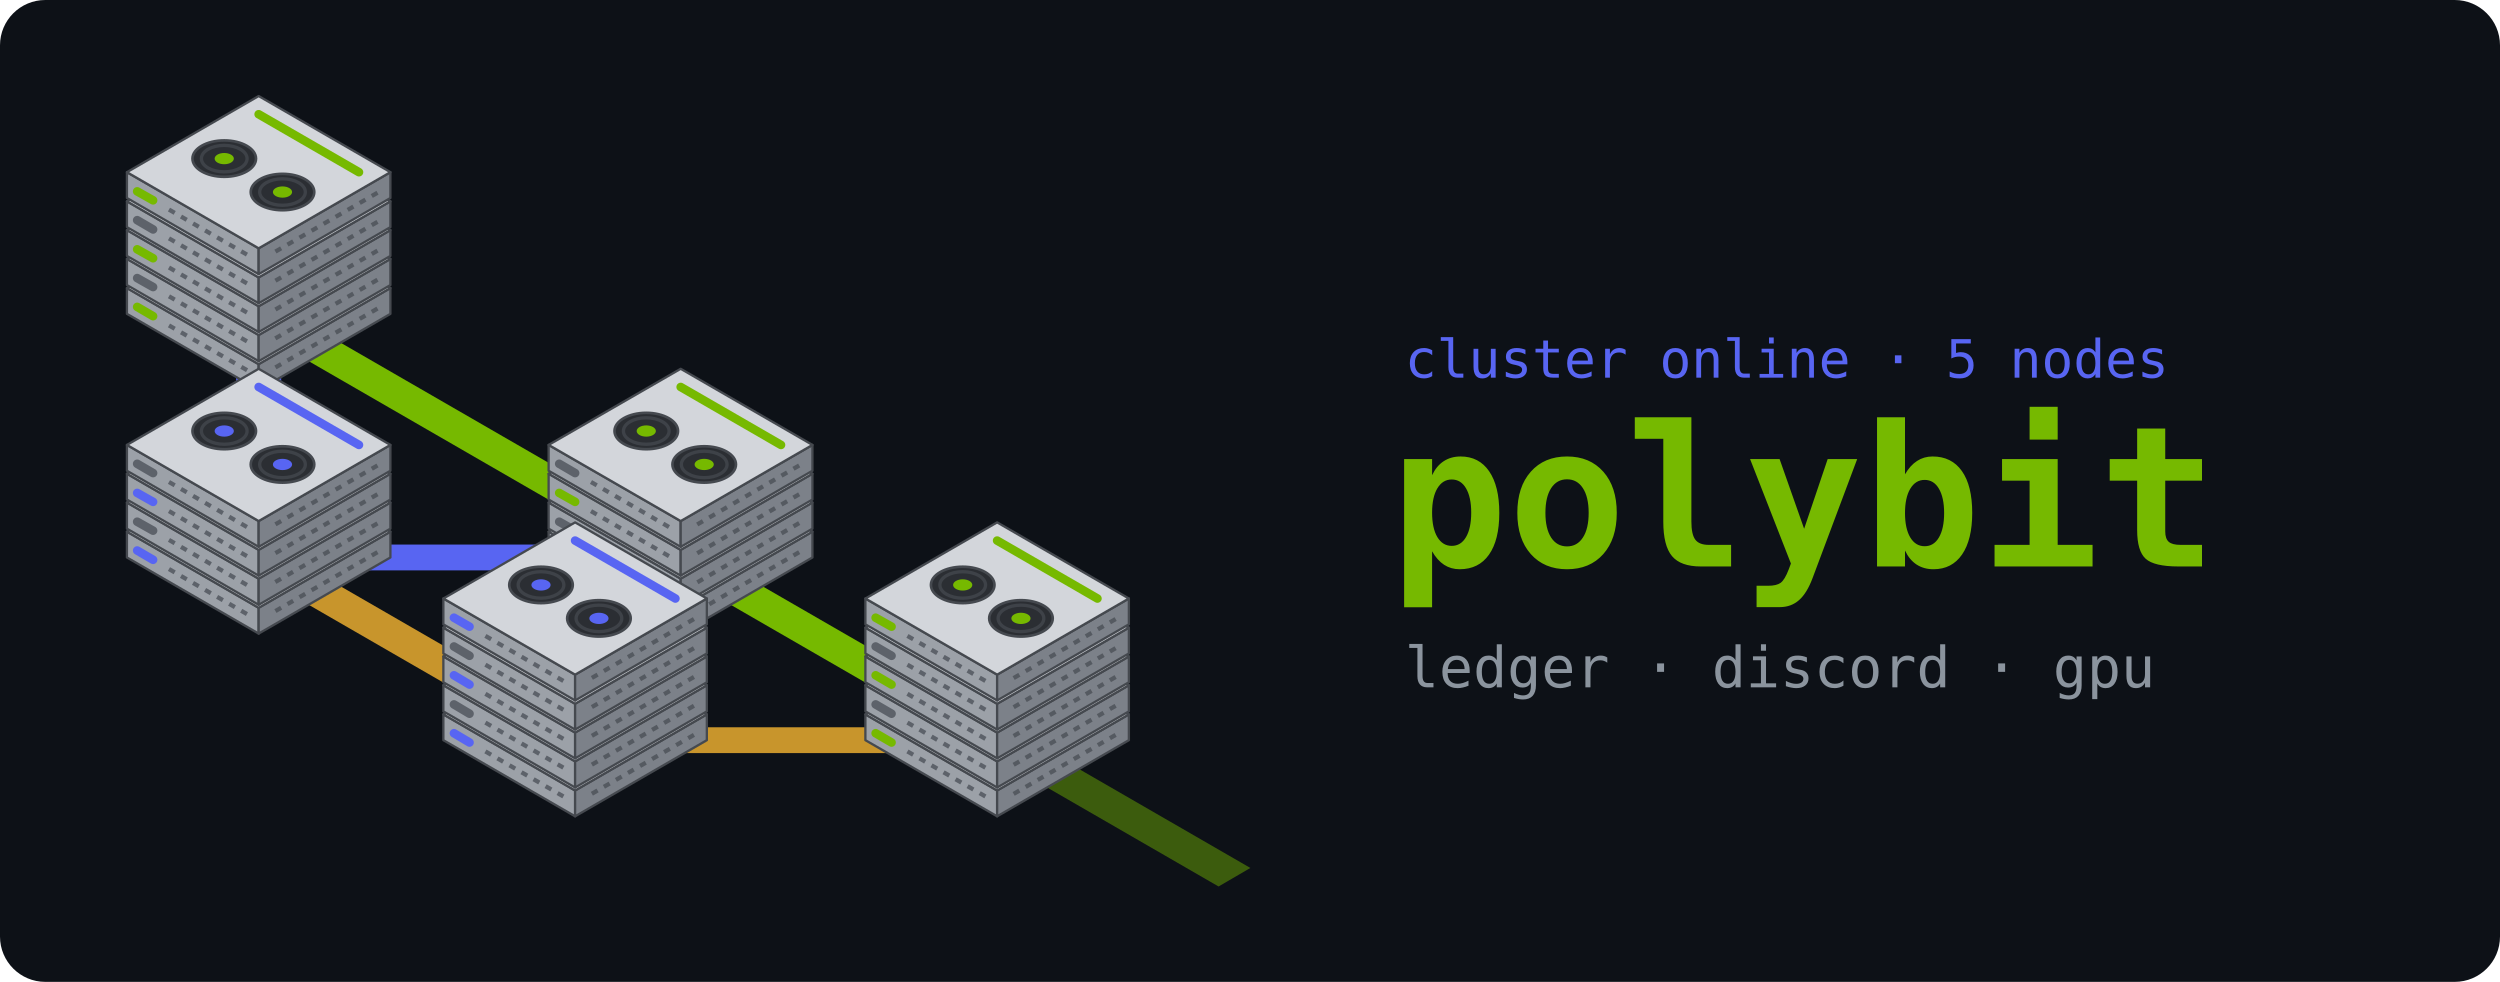
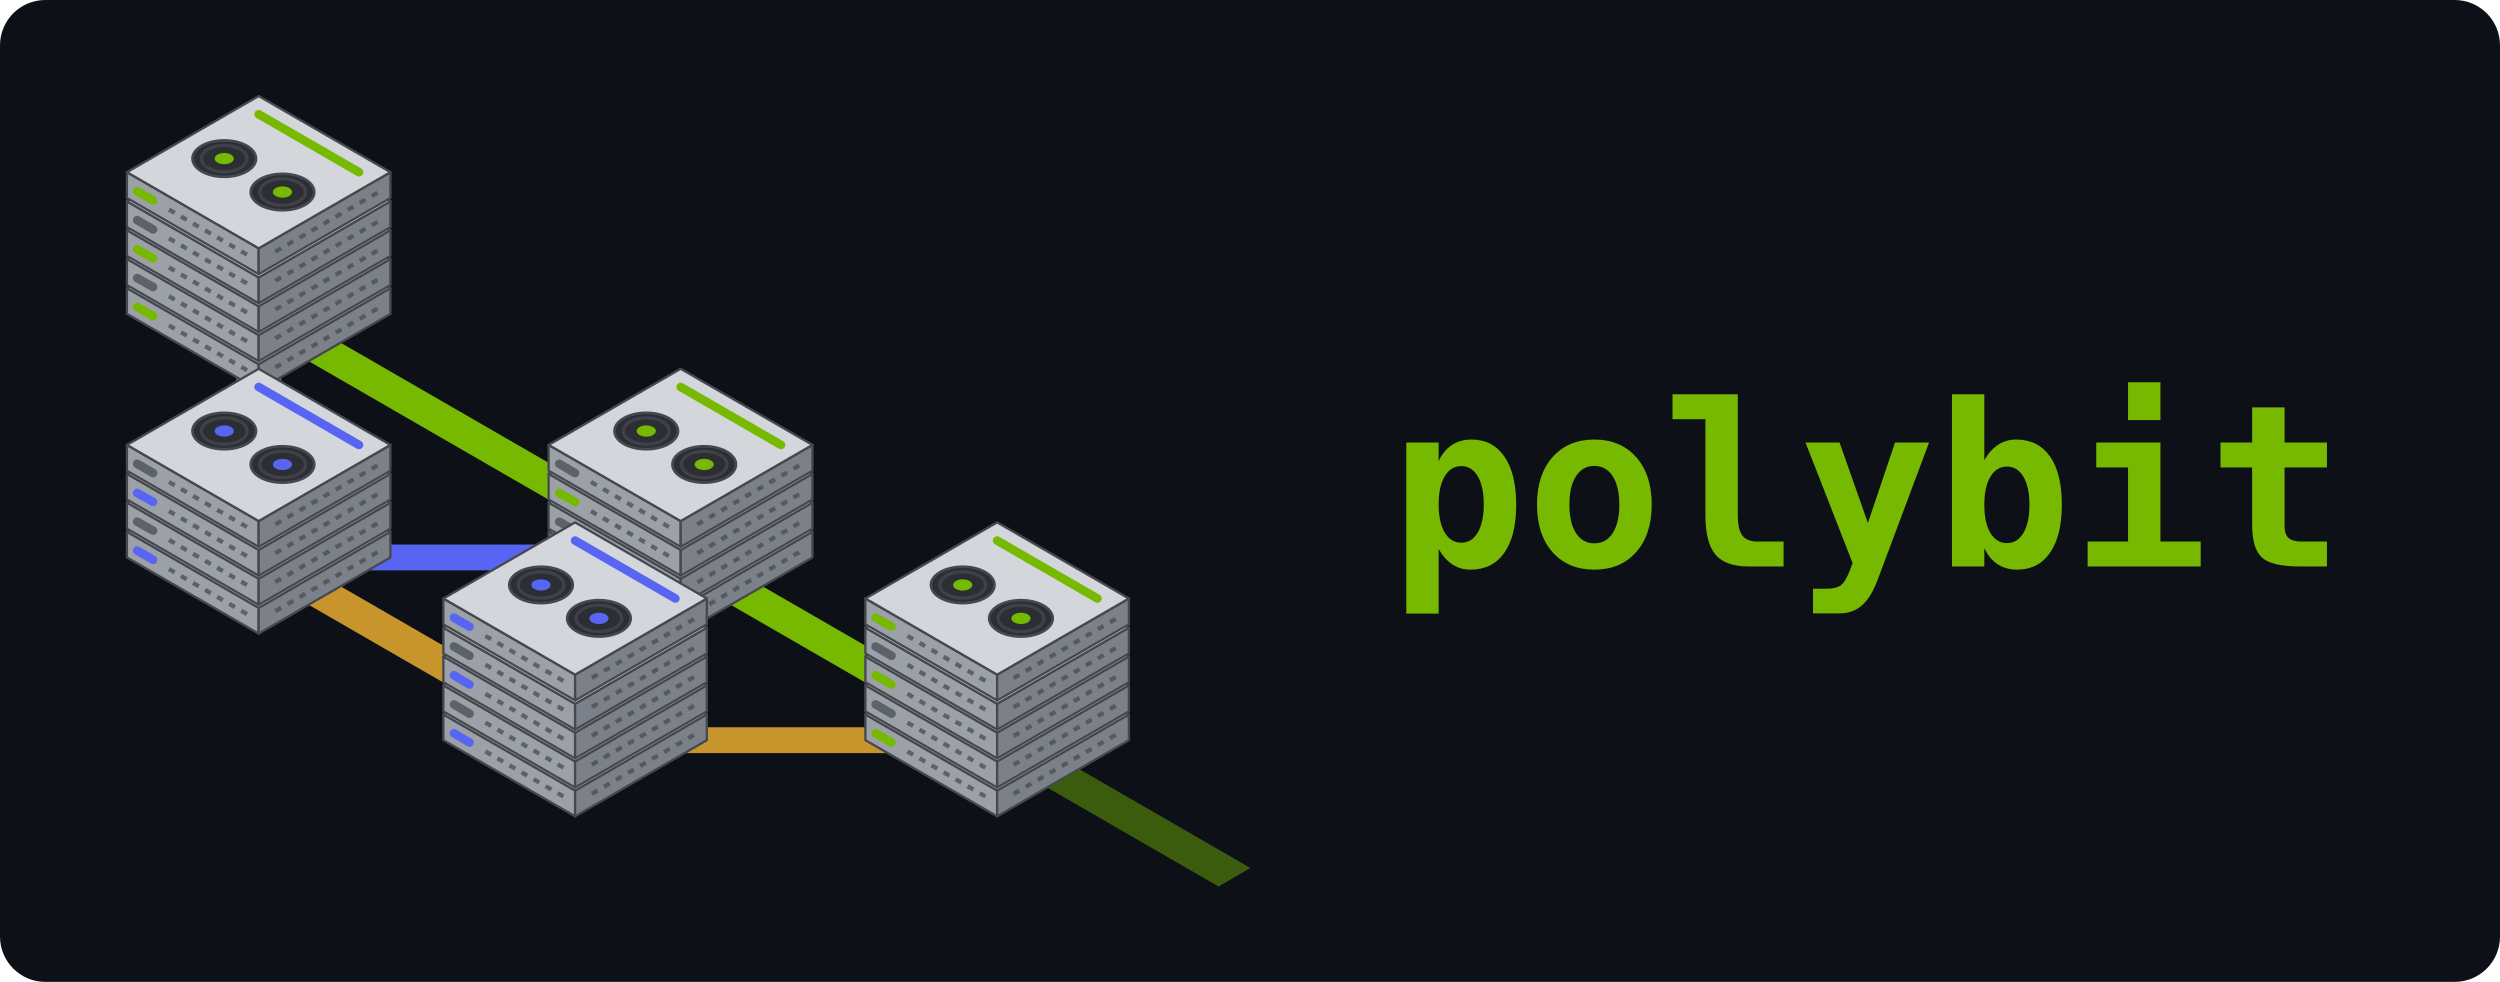
<svg xmlns="http://www.w3.org/2000/svg" viewBox="0 0 662 260" width="662" height="260" role="img" aria-label="polybit">
  <rect width="662" height="260" rx="12" fill="#0d1117" />
  <svg x="28" y="20" width="308" height="220" viewBox="-46 -49 351 251">
    <polygon points="-4.8,25.8 218.3,154.6 227.9,149.0 4.8,20.2" fill="#76b900" opacity="1" />
    <polygon points="218.3,154.6 290.0,196.0 299.6,190.4 227.9,149.0" fill="#76b900" opacity="0.45" />
    <polygon points="-6.8,23.0 -6.8,96.6 6.8,96.6 6.8,23.0" fill="#5865f2" opacity="1" />
    <polygon points="0.0,100.5 127.5,100.5 127.5,92.7 0.0,92.7" fill="#5865f2" opacity="1" />
    <polygon points="-4.8,99.4 90.8,154.6 100.4,149.0 4.8,93.8" fill="#c8952c" opacity="1" />
    <polygon points="95.6,155.7 223.1,155.7 223.1,147.9 95.6,147.9" fill="#c8952c" opacity="1" />
    <g stroke="#45494f" stroke-width="0.7" stroke-linejoin="round">
      <polygon points="-39.8,15.2 0.0,38.2 0.0,46.0 -39.8,23.0" fill="#9ca1a8" />
      <polygon points="39.8,15.2 0.0,38.2 0.0,46.0 39.8,23.0" fill="#7c8189" />
      <polygon points="0.0,-7.8 39.8,15.2 0.0,38.2 -39.8,15.2" fill="#d3d6db" />
    </g>
    <line x1="-27.1" y1="26.5" x2="-3.2" y2="40.2" stroke="#5d626a" stroke-width="1.3" stroke-dasharray="2 2.2" />
    <line x1="35.9" y1="21.4" x2="4.0" y2="39.8" stroke="#555a61" stroke-width="1.3" stroke-dasharray="2 2.2" />
    <line x1="-36.7" y1="20.9" x2="-31.9" y2="23.7" stroke="#76b900" stroke-width="2.6" stroke-linecap="round" />
    <g stroke="#45494f" stroke-width="0.7" stroke-linejoin="round">
      <polygon points="-39.8,6.4 0.0,29.4 0.0,37.3 -39.8,14.3" fill="#9ca1a8" />
      <polygon points="39.8,6.4 0.0,29.4 0.0,37.3 39.8,14.3" fill="#7c8189" />
      <polygon points="0.0,-16.6 39.8,6.4 0.0,29.4 -39.8,6.4" fill="#d3d6db" />
    </g>
    <line x1="-27.1" y1="17.7" x2="-3.2" y2="31.5" stroke="#5d626a" stroke-width="1.3" stroke-dasharray="2 2.2" />
    <line x1="35.9" y1="12.7" x2="4.0" y2="31.0" stroke="#555a61" stroke-width="1.3" stroke-dasharray="2 2.2" />
    <line x1="-36.7" y1="12.2" x2="-31.9" y2="14.9" stroke="#5d626a" stroke-width="2.6" stroke-linecap="round" />
    <g stroke="#45494f" stroke-width="0.7" stroke-linejoin="round">
      <polygon points="-39.8,-2.3 0.0,20.7 0.0,28.5 -39.8,5.5" fill="#9ca1a8" />
      <polygon points="39.8,-2.3 0.0,20.7 0.0,28.5 39.8,5.5" fill="#7c8189" />
      <polygon points="0.0,-25.3 39.8,-2.3 0.0,20.7 -39.8,-2.3" fill="#d3d6db" />
    </g>
    <line x1="-27.1" y1="9.0" x2="-3.2" y2="22.8" stroke="#5d626a" stroke-width="1.3" stroke-dasharray="2 2.2" />
    <line x1="35.9" y1="3.9" x2="4.0" y2="22.3" stroke="#555a61" stroke-width="1.3" stroke-dasharray="2 2.2" />
    <line x1="-36.7" y1="3.5" x2="-31.9" y2="6.2" stroke="#76b900" stroke-width="2.6" stroke-linecap="round" />
    <g stroke="#45494f" stroke-width="0.7" stroke-linejoin="round">
      <polygon points="-39.8,-11.0 0.0,12.0 0.0,19.8 -39.8,-3.2" fill="#9ca1a8" />
      <polygon points="39.8,-11.0 0.0,12.0 0.0,19.8 39.8,-3.2" fill="#7c8189" />
      <polygon points="0.0,-34.0 39.8,-11.0 0.0,12.0 -39.8,-11.0" fill="#d3d6db" />
    </g>
    <line x1="-27.1" y1="0.2" x2="-3.2" y2="14.0" stroke="#5d626a" stroke-width="1.3" stroke-dasharray="2 2.2" />
    <line x1="35.9" y1="-4.8" x2="4.0" y2="13.6" stroke="#555a61" stroke-width="1.3" stroke-dasharray="2 2.2" />
    <line x1="-36.7" y1="-5.3" x2="-31.9" y2="-2.5" stroke="#5d626a" stroke-width="2.6" stroke-linecap="round" />
    <g stroke="#45494f" stroke-width="0.7" stroke-linejoin="round">
      <polygon points="-39.8,-19.8 0.0,3.2 0.0,11.0 -39.8,-12.0" fill="#9ca1a8" />
      <polygon points="39.8,-19.8 0.0,3.2 0.0,11.0 39.8,-12.0" fill="#7c8189" />
      <polygon points="0.0,-42.8 39.8,-19.8 0.0,3.2 -39.8,-19.8" fill="#d3d6db" />
    </g>
    <line x1="-27.1" y1="-8.5" x2="-3.2" y2="5.3" stroke="#5d626a" stroke-width="1.3" stroke-dasharray="2 2.2" />
    <line x1="35.9" y1="-13.6" x2="4.0" y2="4.8" stroke="#555a61" stroke-width="1.3" stroke-dasharray="2 2.2" />
    <line x1="-36.7" y1="-14.0" x2="-31.9" y2="-11.3" stroke="#76b900" stroke-width="2.6" stroke-linecap="round" />
    <line x1="0.0" y1="-37.3" x2="30.3" y2="-19.8" stroke="#76b900" stroke-width="2.6" stroke-linecap="round" />
    <ellipse cx="-10.4" cy="-23.9" rx="9.6" ry="5.5" fill="#2b2e33" stroke="#45494f" stroke-width="0.8" />
    <ellipse cx="-10.4" cy="-23.9" rx="6.9" ry="4.0" fill="none" stroke="#3e4248" stroke-width="1" />
    <ellipse cx="-10.4" cy="-23.9" rx="2.9" ry="1.7" fill="#76b900" />
    <ellipse cx="7.2" cy="-13.8" rx="9.6" ry="5.5" fill="#2b2e33" stroke="#45494f" stroke-width="0.8" />
    <ellipse cx="7.2" cy="-13.8" rx="6.9" ry="4.0" fill="none" stroke="#3e4248" stroke-width="1" />
    <ellipse cx="7.2" cy="-13.8" rx="2.9" ry="1.7" fill="#76b900" />
    <g stroke="#45494f" stroke-width="0.7" stroke-linejoin="round">
      <polygon points="-39.8,88.8 0.0,111.8 0.0,119.6 -39.8,96.6" fill="#9ca1a8" />
      <polygon points="39.8,88.8 0.0,111.8 0.0,119.6 39.8,96.6" fill="#7c8189" />
      <polygon points="0.0,65.8 39.8,88.8 0.0,111.8 -39.8,88.8" fill="#d3d6db" />
    </g>
    <line x1="-27.1" y1="100.1" x2="-3.2" y2="113.9" stroke="#5d626a" stroke-width="1.3" stroke-dasharray="2 2.2" />
    <line x1="35.9" y1="95.0" x2="4.0" y2="113.4" stroke="#555a61" stroke-width="1.3" stroke-dasharray="2 2.2" />
    <line x1="-36.7" y1="94.5" x2="-31.9" y2="97.3" stroke="#5865f2" stroke-width="2.6" stroke-linecap="round" />
    <g stroke="#45494f" stroke-width="0.7" stroke-linejoin="round">
      <polygon points="-39.8,80.0 0.0,103.0 0.0,110.9 -39.8,87.9" fill="#9ca1a8" />
      <polygon points="39.8,80.0 0.0,103.0 0.0,110.9 39.8,87.9" fill="#7c8189" />
      <polygon points="0.0,57.0 39.8,80.0 0.0,103.0 -39.8,80.0" fill="#d3d6db" />
    </g>
    <line x1="-27.1" y1="91.3" x2="-3.2" y2="105.1" stroke="#5d626a" stroke-width="1.3" stroke-dasharray="2 2.2" />
    <line x1="35.9" y1="86.3" x2="4.0" y2="104.6" stroke="#555a61" stroke-width="1.3" stroke-dasharray="2 2.2" />
    <line x1="-36.7" y1="85.8" x2="-31.9" y2="88.5" stroke="#5d626a" stroke-width="2.6" stroke-linecap="round" />
    <g stroke="#45494f" stroke-width="0.7" stroke-linejoin="round">
      <polygon points="-39.8,71.3 0.0,94.3 0.0,102.1 -39.8,79.1" fill="#9ca1a8" />
      <polygon points="39.8,71.3 0.0,94.3 0.0,102.1 39.8,79.1" fill="#7c8189" />
      <polygon points="0.0,48.3 39.8,71.3 0.0,94.3 -39.8,71.3" fill="#d3d6db" />
    </g>
    <line x1="-27.1" y1="82.6" x2="-3.2" y2="96.4" stroke="#5d626a" stroke-width="1.3" stroke-dasharray="2 2.2" />
    <line x1="35.9" y1="77.5" x2="4.0" y2="95.9" stroke="#555a61" stroke-width="1.3" stroke-dasharray="2 2.2" />
    <line x1="-36.7" y1="77.1" x2="-31.9" y2="79.8" stroke="#5865f2" stroke-width="2.6" stroke-linecap="round" />
    <g stroke="#45494f" stroke-width="0.7" stroke-linejoin="round">
      <polygon points="-39.8,62.6 0.0,85.6 0.0,93.4 -39.8,70.4" fill="#9ca1a8" />
      <polygon points="39.8,62.6 0.0,85.6 0.0,93.4 39.8,70.4" fill="#7c8189" />
      <polygon points="0.0,39.6 39.8,62.6 0.0,85.6 -39.8,62.6" fill="#d3d6db" />
    </g>
    <line x1="-27.1" y1="73.8" x2="-3.2" y2="87.6" stroke="#5d626a" stroke-width="1.3" stroke-dasharray="2 2.2" />
    <line x1="35.9" y1="68.8" x2="4.0" y2="87.2" stroke="#555a61" stroke-width="1.3" stroke-dasharray="2 2.2" />
    <line x1="-36.7" y1="68.3" x2="-31.9" y2="71.1" stroke="#5d626a" stroke-width="2.6" stroke-linecap="round" />
    <line x1="0.0" y1="45.1" x2="30.3" y2="62.6" stroke="#5865f2" stroke-width="2.6" stroke-linecap="round" />
    <ellipse cx="-10.4" cy="58.4" rx="9.6" ry="5.5" fill="#2b2e33" stroke="#45494f" stroke-width="0.8" />
    <ellipse cx="-10.4" cy="58.4" rx="6.9" ry="4.0" fill="none" stroke="#3e4248" stroke-width="1" />
    <ellipse cx="-10.4" cy="58.4" rx="2.9" ry="1.7" fill="#5865f2" />
    <ellipse cx="7.2" cy="68.5" rx="9.6" ry="5.5" fill="#2b2e33" stroke="#45494f" stroke-width="0.8" />
    <ellipse cx="7.2" cy="68.5" rx="6.9" ry="4.0" fill="none" stroke="#3e4248" stroke-width="1" />
    <ellipse cx="7.2" cy="68.5" rx="2.9" ry="1.7" fill="#5865f2" />
    <g stroke="#45494f" stroke-width="0.7" stroke-linejoin="round">
      <polygon points="87.6,88.8 127.5,111.8 127.5,119.6 87.6,96.6" fill="#9ca1a8" />
      <polygon points="167.3,88.8 127.5,111.8 127.5,119.6 167.3,96.6" fill="#7c8189" />
      <polygon points="127.5,65.8 167.3,88.8 127.5,111.8 87.6,88.8" fill="#d3d6db" />
    </g>
    <line x1="100.4" y1="100.0" x2="124.3" y2="113.9" stroke="#5d626a" stroke-width="1.3" stroke-dasharray="2 2.2" />
    <line x1="163.3" y1="95.0" x2="131.5" y2="113.4" stroke="#555a61" stroke-width="1.3" stroke-dasharray="2 2.2" />
    <line x1="90.8" y1="94.5" x2="95.6" y2="97.3" stroke="#76b900" stroke-width="2.6" stroke-linecap="round" />
    <g stroke="#45494f" stroke-width="0.7" stroke-linejoin="round">
      <polygon points="87.6,80.0 127.5,103.0 127.5,110.9 87.6,87.9" fill="#9ca1a8" />
      <polygon points="167.3,80.0 127.5,103.0 127.5,110.9 167.3,87.9" fill="#7c8189" />
      <polygon points="127.5,57.0 167.3,80.0 127.5,103.0 87.6,80.0" fill="#d3d6db" />
    </g>
    <line x1="100.4" y1="91.3" x2="124.3" y2="105.1" stroke="#5d626a" stroke-width="1.3" stroke-dasharray="2 2.2" />
    <line x1="163.3" y1="86.2" x2="131.5" y2="104.7" stroke="#555a61" stroke-width="1.3" stroke-dasharray="2 2.2" />
    <line x1="90.8" y1="85.8" x2="95.6" y2="88.5" stroke="#5d626a" stroke-width="2.6" stroke-linecap="round" />
    <g stroke="#45494f" stroke-width="0.7" stroke-linejoin="round">
      <polygon points="87.6,71.3 127.5,94.3 127.5,102.1 87.6,79.1" fill="#9ca1a8" />
      <polygon points="167.3,71.3 127.5,94.3 127.5,102.1 167.3,79.1" fill="#7c8189" />
      <polygon points="127.5,48.3 167.3,71.3 127.5,94.3 87.6,71.3" fill="#d3d6db" />
    </g>
    <line x1="100.4" y1="82.6" x2="124.3" y2="96.4" stroke="#5d626a" stroke-width="1.3" stroke-dasharray="2 2.2" />
    <line x1="163.3" y1="77.5" x2="131.5" y2="95.9" stroke="#555a61" stroke-width="1.3" stroke-dasharray="2 2.2" />
    <line x1="90.8" y1="77.1" x2="95.6" y2="79.8" stroke="#76b900" stroke-width="2.6" stroke-linecap="round" />
    <g stroke="#45494f" stroke-width="0.7" stroke-linejoin="round">
      <polygon points="87.6,62.6 127.5,85.6 127.5,93.4 87.6,70.4" fill="#9ca1a8" />
      <polygon points="167.3,62.6 127.5,85.6 127.5,93.4 167.3,70.4" fill="#7c8189" />
      <polygon points="127.5,39.6 167.3,62.6 127.5,85.6 87.6,62.6" fill="#d3d6db" />
    </g>
    <line x1="100.4" y1="73.8" x2="124.3" y2="87.6" stroke="#5d626a" stroke-width="1.3" stroke-dasharray="2 2.2" />
    <line x1="163.3" y1="68.8" x2="131.5" y2="87.2" stroke="#555a61" stroke-width="1.3" stroke-dasharray="2 2.2" />
    <line x1="90.8" y1="68.3" x2="95.6" y2="71.1" stroke="#5d626a" stroke-width="2.6" stroke-linecap="round" />
    <line x1="127.5" y1="45.1" x2="157.8" y2="62.6" stroke="#76b900" stroke-width="2.6" stroke-linecap="round" />
    <ellipse cx="117.1" cy="58.4" rx="9.6" ry="5.5" fill="#2b2e33" stroke="#45494f" stroke-width="0.8" />
    <ellipse cx="117.1" cy="58.4" rx="6.9" ry="4.0" fill="none" stroke="#3e4248" stroke-width="1" />
    <ellipse cx="117.1" cy="58.4" rx="2.9" ry="1.7" fill="#76b900" />
    <ellipse cx="134.6" cy="68.5" rx="9.6" ry="5.5" fill="#2b2e33" stroke="#45494f" stroke-width="0.8" />
    <ellipse cx="134.6" cy="68.5" rx="6.9" ry="4.0" fill="none" stroke="#3e4248" stroke-width="1" />
    <ellipse cx="134.6" cy="68.5" rx="2.9" ry="1.7" fill="#76b900" />
    <g stroke="#45494f" stroke-width="0.7" stroke-linejoin="round">
      <polygon points="55.8,144.0 95.6,167.0 95.6,174.8 55.8,151.8" fill="#9ca1a8" />
      <polygon points="135.4,144.0 95.6,167.0 95.6,174.8 135.4,151.8" fill="#7c8189" />
      <polygon points="95.6,121.0 135.4,144.0 95.6,167.0 55.8,144.0" fill="#d3d6db" />
    </g>
    <line x1="68.5" y1="155.2" x2="92.4" y2="169.0" stroke="#5d626a" stroke-width="1.3" stroke-dasharray="2 2.2" />
    <line x1="131.5" y1="150.2" x2="99.6" y2="168.6" stroke="#555a61" stroke-width="1.3" stroke-dasharray="2 2.2" />
    <line x1="59.0" y1="149.7" x2="63.7" y2="152.5" stroke="#5865f2" stroke-width="2.6" stroke-linecap="round" />
    <g stroke="#45494f" stroke-width="0.7" stroke-linejoin="round">
      <polygon points="55.8,135.2 95.6,158.2 95.6,166.1 55.8,143.1" fill="#9ca1a8" />
      <polygon points="135.4,135.2 95.6,158.2 95.6,166.1 135.4,143.1" fill="#7c8189" />
      <polygon points="95.6,112.2 135.4,135.2 95.6,158.2 55.8,135.2" fill="#d3d6db" />
    </g>
    <line x1="68.5" y1="146.5" x2="92.4" y2="160.3" stroke="#5d626a" stroke-width="1.3" stroke-dasharray="2 2.2" />
    <line x1="131.5" y1="141.4" x2="99.6" y2="159.8" stroke="#555a61" stroke-width="1.3" stroke-dasharray="2 2.2" />
    <line x1="59.0" y1="141.0" x2="63.7" y2="143.8" stroke="#5d626a" stroke-width="2.6" stroke-linecap="round" />
    <g stroke="#45494f" stroke-width="0.7" stroke-linejoin="round">
      <polygon points="55.8,126.5 95.6,149.5 95.6,157.3 55.8,134.3" fill="#9ca1a8" />
      <polygon points="135.4,126.5 95.6,149.5 95.6,157.3 135.4,134.3" fill="#7c8189" />
      <polygon points="95.6,103.5 135.4,126.5 95.6,149.5 55.8,126.5" fill="#d3d6db" />
    </g>
    <line x1="68.5" y1="137.8" x2="92.4" y2="151.6" stroke="#5d626a" stroke-width="1.3" stroke-dasharray="2 2.2" />
    <line x1="131.5" y1="132.7" x2="99.6" y2="151.1" stroke="#555a61" stroke-width="1.3" stroke-dasharray="2 2.2" />
    <line x1="59.0" y1="132.2" x2="63.7" y2="135.0" stroke="#5865f2" stroke-width="2.6" stroke-linecap="round" />
    <g stroke="#45494f" stroke-width="0.7" stroke-linejoin="round">
      <polygon points="55.8,117.8 95.6,140.8 95.6,148.6 55.8,125.6" fill="#9ca1a8" />
      <polygon points="135.4,117.8 95.6,140.8 95.6,148.6 135.4,125.6" fill="#7c8189" />
      <polygon points="95.6,94.8 135.4,117.8 95.6,140.8 55.8,117.8" fill="#d3d6db" />
    </g>
    <line x1="68.5" y1="129.0" x2="92.4" y2="142.8" stroke="#5d626a" stroke-width="1.3" stroke-dasharray="2 2.2" />
    <line x1="131.5" y1="124.0" x2="99.6" y2="142.4" stroke="#555a61" stroke-width="1.3" stroke-dasharray="2 2.2" />
    <line x1="59.0" y1="123.5" x2="63.7" y2="126.3" stroke="#5d626a" stroke-width="2.6" stroke-linecap="round" />
    <g stroke="#45494f" stroke-width="0.7" stroke-linejoin="round">
      <polygon points="55.8,109.0 95.6,132.0 95.6,139.8 55.8,116.8" fill="#9ca1a8" />
      <polygon points="135.4,109.0 95.6,132.0 95.6,139.8 135.4,116.8" fill="#7c8189" />
      <polygon points="95.6,86.0 135.4,109.0 95.6,132.0 55.8,109.0" fill="#d3d6db" />
    </g>
    <line x1="68.5" y1="120.3" x2="92.4" y2="134.1" stroke="#5d626a" stroke-width="1.3" stroke-dasharray="2 2.2" />
    <line x1="131.5" y1="115.2" x2="99.6" y2="133.6" stroke="#555a61" stroke-width="1.3" stroke-dasharray="2 2.2" />
    <line x1="59.0" y1="114.8" x2="63.7" y2="117.5" stroke="#5865f2" stroke-width="2.6" stroke-linecap="round" />
    <line x1="95.6" y1="91.5" x2="125.9" y2="109.0" stroke="#5865f2" stroke-width="2.6" stroke-linecap="round" />
    <ellipse cx="85.3" cy="104.9" rx="9.6" ry="5.5" fill="#2b2e33" stroke="#45494f" stroke-width="0.8" />
    <ellipse cx="85.3" cy="104.9" rx="6.9" ry="4.0" fill="none" stroke="#3e4248" stroke-width="1" />
    <ellipse cx="85.3" cy="104.9" rx="2.9" ry="1.7" fill="#5865f2" />
    <ellipse cx="102.8" cy="115.0" rx="9.6" ry="5.5" fill="#2b2e33" stroke="#45494f" stroke-width="0.8" />
    <ellipse cx="102.8" cy="115.0" rx="6.9" ry="4.0" fill="none" stroke="#3e4248" stroke-width="1" />
    <ellipse cx="102.8" cy="115.0" rx="2.9" ry="1.7" fill="#5865f2" />
    <g stroke="#45494f" stroke-width="0.7" stroke-linejoin="round">
      <polygon points="183.3,144.0 223.1,167.0 223.1,174.8 183.3,151.8" fill="#9ca1a8" />
      <polygon points="262.9,144.0 223.1,167.0 223.1,174.8 262.9,151.8" fill="#7c8189" />
      <polygon points="223.1,121.0 262.9,144.0 223.1,167.0 183.3,144.0" fill="#d3d6db" />
    </g>
    <line x1="196.0" y1="155.2" x2="219.9" y2="169.0" stroke="#5d626a" stroke-width="1.3" stroke-dasharray="2 2.2" />
    <line x1="258.9" y1="150.2" x2="227.1" y2="168.6" stroke="#555a61" stroke-width="1.3" stroke-dasharray="2 2.2" />
    <line x1="186.4" y1="149.7" x2="191.2" y2="152.5" stroke="#76b900" stroke-width="2.6" stroke-linecap="round" />
    <g stroke="#45494f" stroke-width="0.7" stroke-linejoin="round">
      <polygon points="183.3,135.2 223.1,158.2 223.1,166.1 183.3,143.1" fill="#9ca1a8" />
      <polygon points="262.9,135.2 223.1,158.2 223.1,166.1 262.9,143.1" fill="#7c8189" />
      <polygon points="223.1,112.2 262.9,135.2 223.1,158.2 183.3,135.2" fill="#d3d6db" />
    </g>
    <line x1="196.0" y1="146.5" x2="219.9" y2="160.3" stroke="#5d626a" stroke-width="1.3" stroke-dasharray="2 2.2" />
    <line x1="258.9" y1="141.4" x2="227.1" y2="159.8" stroke="#555a61" stroke-width="1.3" stroke-dasharray="2 2.2" />
    <line x1="186.4" y1="141.0" x2="191.2" y2="143.8" stroke="#5d626a" stroke-width="2.6" stroke-linecap="round" />
    <g stroke="#45494f" stroke-width="0.7" stroke-linejoin="round">
      <polygon points="183.3,126.5 223.1,149.5 223.1,157.3 183.3,134.3" fill="#9ca1a8" />
      <polygon points="262.9,126.5 223.1,149.5 223.1,157.3 262.9,134.3" fill="#7c8189" />
      <polygon points="223.1,103.5 262.9,126.5 223.1,149.5 183.3,126.5" fill="#d3d6db" />
    </g>
    <line x1="196.0" y1="137.8" x2="219.9" y2="151.6" stroke="#5d626a" stroke-width="1.3" stroke-dasharray="2 2.2" />
    <line x1="258.9" y1="132.7" x2="227.1" y2="151.1" stroke="#555a61" stroke-width="1.3" stroke-dasharray="2 2.2" />
    <line x1="186.4" y1="132.2" x2="191.2" y2="135.0" stroke="#76b900" stroke-width="2.6" stroke-linecap="round" />
    <g stroke="#45494f" stroke-width="0.7" stroke-linejoin="round">
      <polygon points="183.3,117.8 223.1,140.8 223.1,148.6 183.3,125.6" fill="#9ca1a8" />
      <polygon points="262.9,117.8 223.1,140.8 223.1,148.6 262.9,125.6" fill="#7c8189" />
      <polygon points="223.1,94.8 262.9,117.8 223.1,140.8 183.3,117.8" fill="#d3d6db" />
    </g>
    <line x1="196.0" y1="129.0" x2="219.9" y2="142.8" stroke="#5d626a" stroke-width="1.3" stroke-dasharray="2 2.2" />
    <line x1="258.9" y1="124.0" x2="227.1" y2="142.4" stroke="#555a61" stroke-width="1.3" stroke-dasharray="2 2.2" />
    <line x1="186.4" y1="123.5" x2="191.2" y2="126.3" stroke="#5d626a" stroke-width="2.6" stroke-linecap="round" />
    <g stroke="#45494f" stroke-width="0.7" stroke-linejoin="round">
      <polygon points="183.3,109.0 223.1,132.0 223.1,139.8 183.3,116.8" fill="#9ca1a8" />
      <polygon points="262.9,109.0 223.1,132.0 223.1,139.8 262.9,116.8" fill="#7c8189" />
      <polygon points="223.1,86.0 262.9,109.0 223.1,132.0 183.3,109.0" fill="#d3d6db" />
    </g>
    <line x1="196.0" y1="120.3" x2="219.9" y2="134.1" stroke="#5d626a" stroke-width="1.3" stroke-dasharray="2 2.2" />
    <line x1="258.9" y1="115.2" x2="227.1" y2="133.6" stroke="#555a61" stroke-width="1.3" stroke-dasharray="2 2.2" />
    <line x1="186.4" y1="114.8" x2="191.2" y2="117.5" stroke="#76b900" stroke-width="2.6" stroke-linecap="round" />
    <line x1="223.1" y1="91.5" x2="253.4" y2="109.0" stroke="#76b900" stroke-width="2.6" stroke-linecap="round" />
    <ellipse cx="212.7" cy="104.9" rx="9.6" ry="5.5" fill="#2b2e33" stroke="#45494f" stroke-width="0.8" />
    <ellipse cx="212.7" cy="104.9" rx="6.9" ry="4.0" fill="none" stroke="#3e4248" stroke-width="1" />
    <ellipse cx="212.7" cy="104.9" rx="2.9" ry="1.7" fill="#76b900" />
    <ellipse cx="230.3" cy="115.0" rx="9.6" ry="5.5" fill="#2b2e33" stroke="#45494f" stroke-width="0.8" />
    <ellipse cx="230.3" cy="115.0" rx="6.9" ry="4.0" fill="none" stroke="#3e4248" stroke-width="1" />
    <ellipse cx="230.3" cy="115.0" rx="2.9" ry="1.7" fill="#76b900" />
  </svg>
  <g font-family="ui-monospace, SFMono-Regular, Menlo, Consolas, monospace">
-     <text x="372" y="100" font-size="14" fill="#5865f2">cluster online · 5 nodes</text>
-     <text x="368" y="150" font-size="52" font-weight="700" fill="#76b900">polybit</text>
-     <text x="372" y="182" font-size="15" fill="#8b949e">ledger · discord · gpu</text>
+     <text x="368" y="150" font-size="60" font-weight="700" fill="#76b900">polybit</text>
  </g>
</svg>
